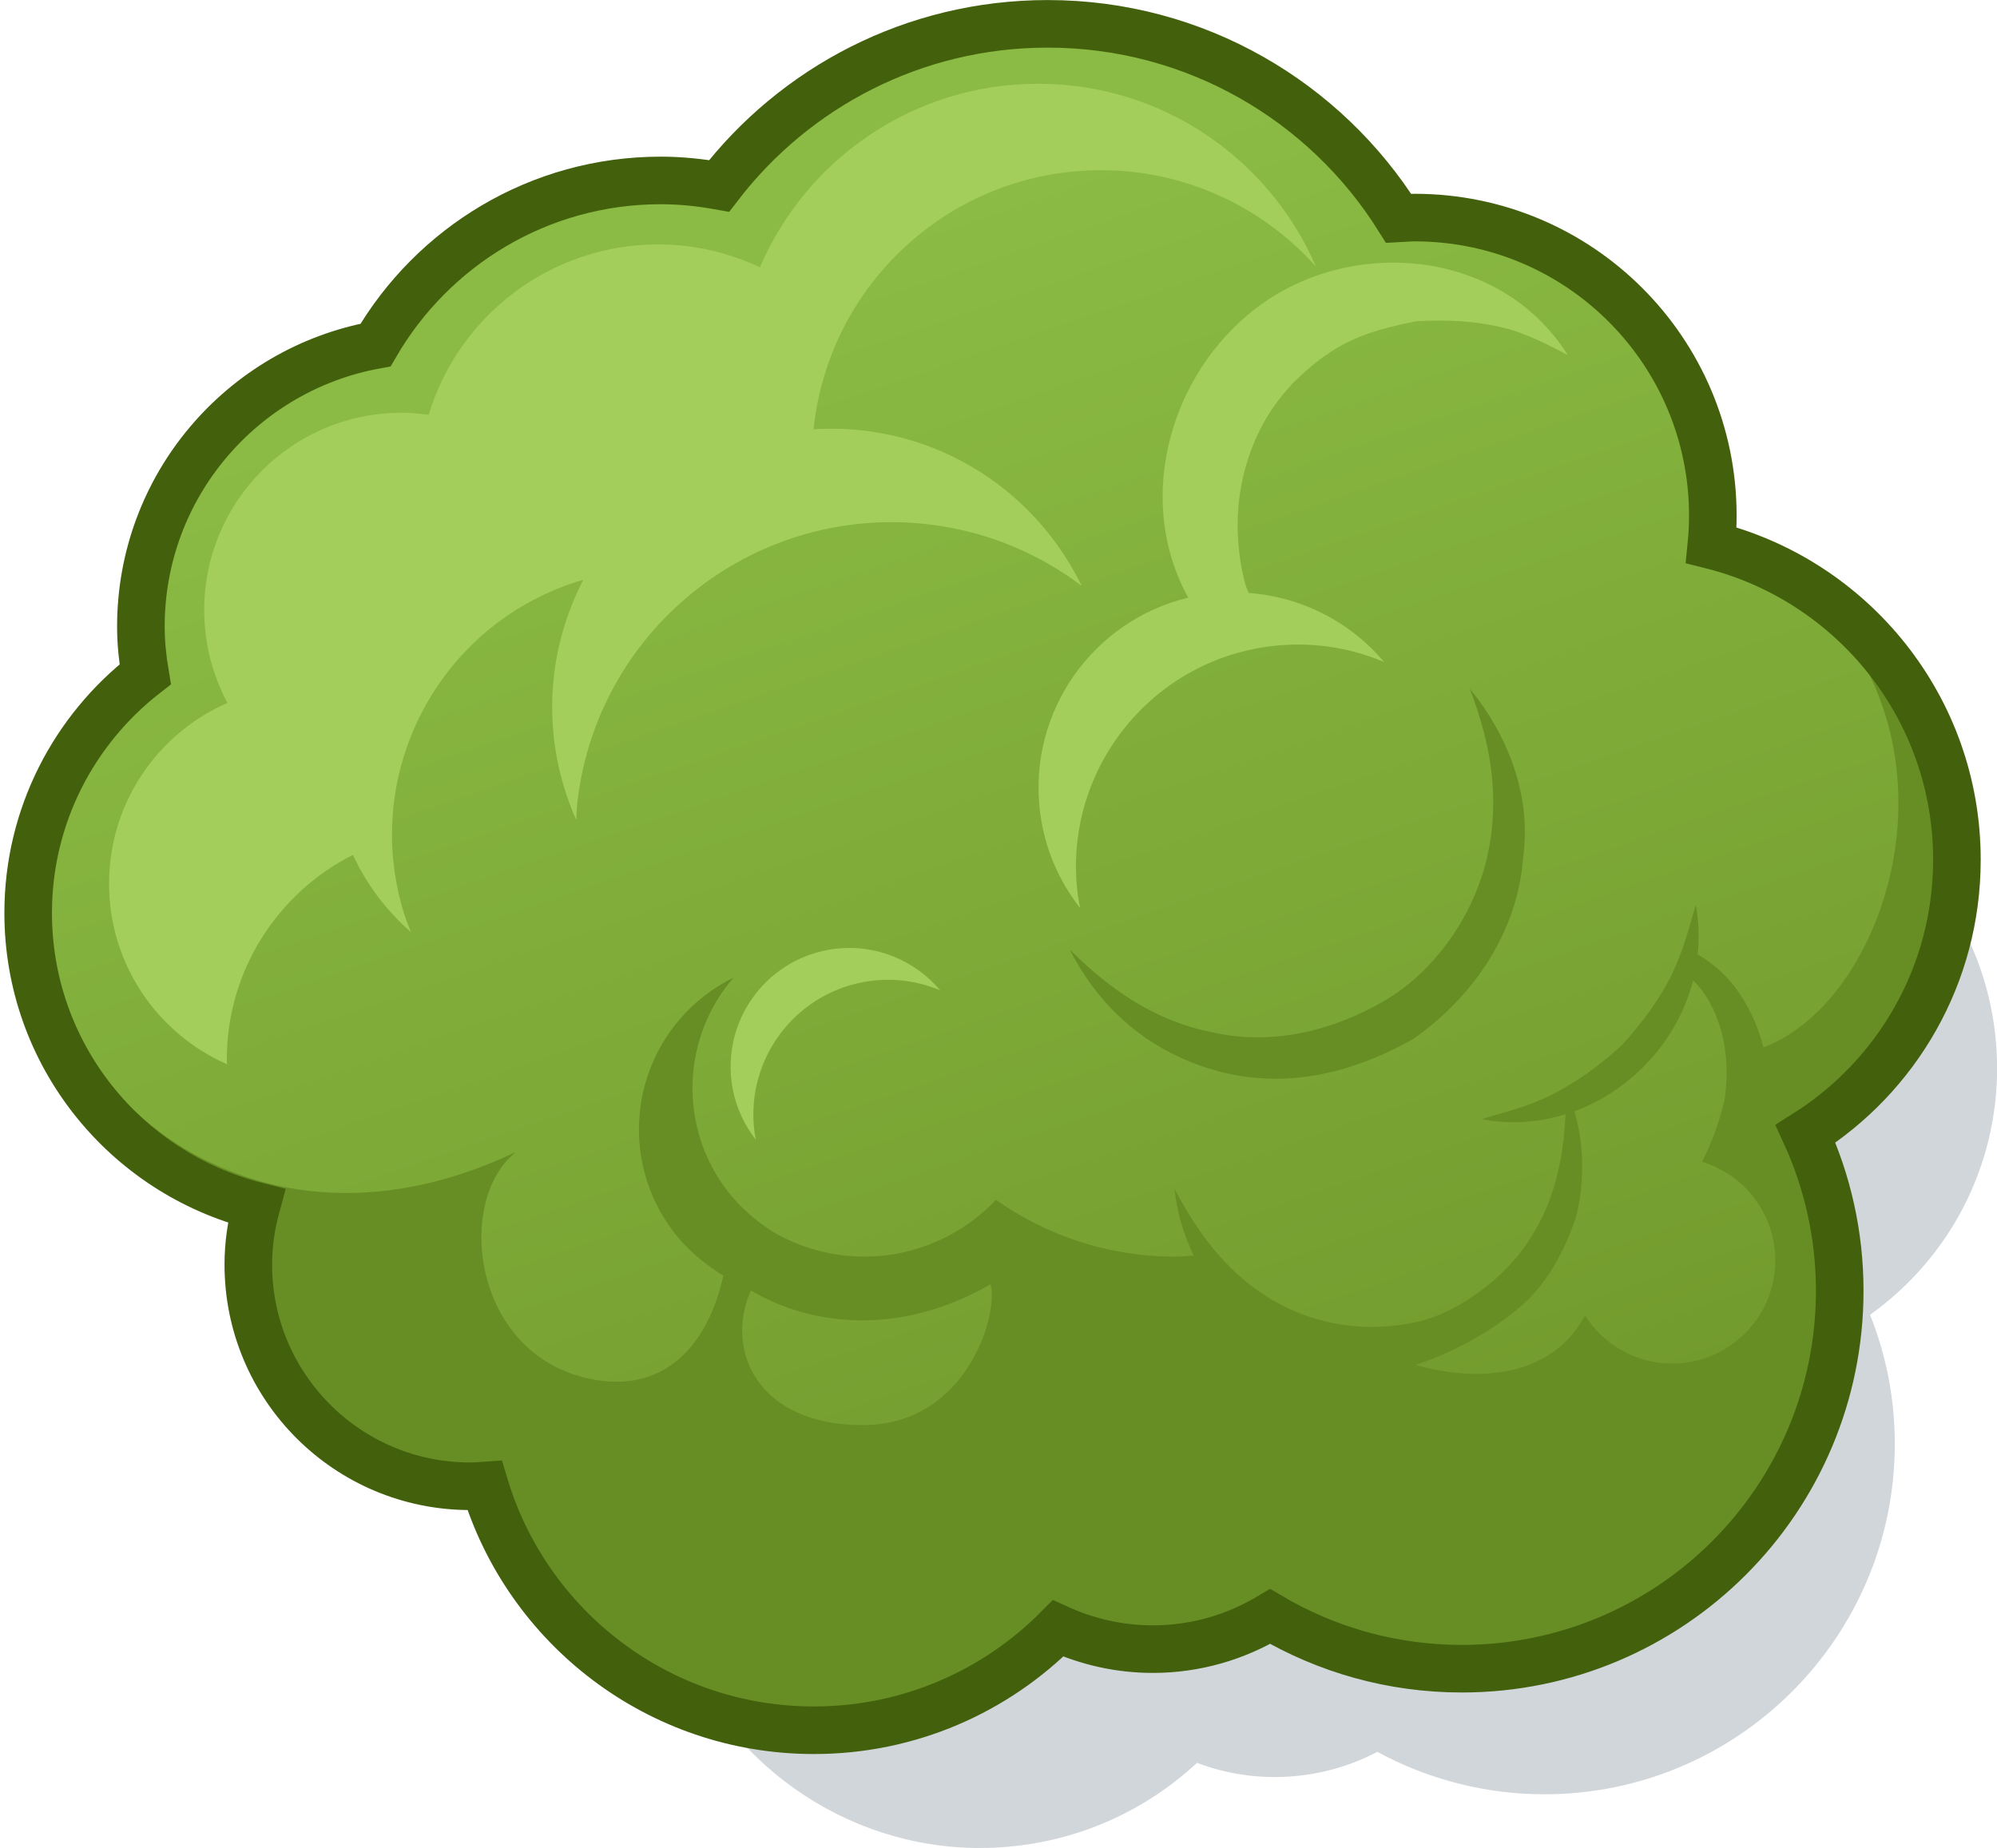
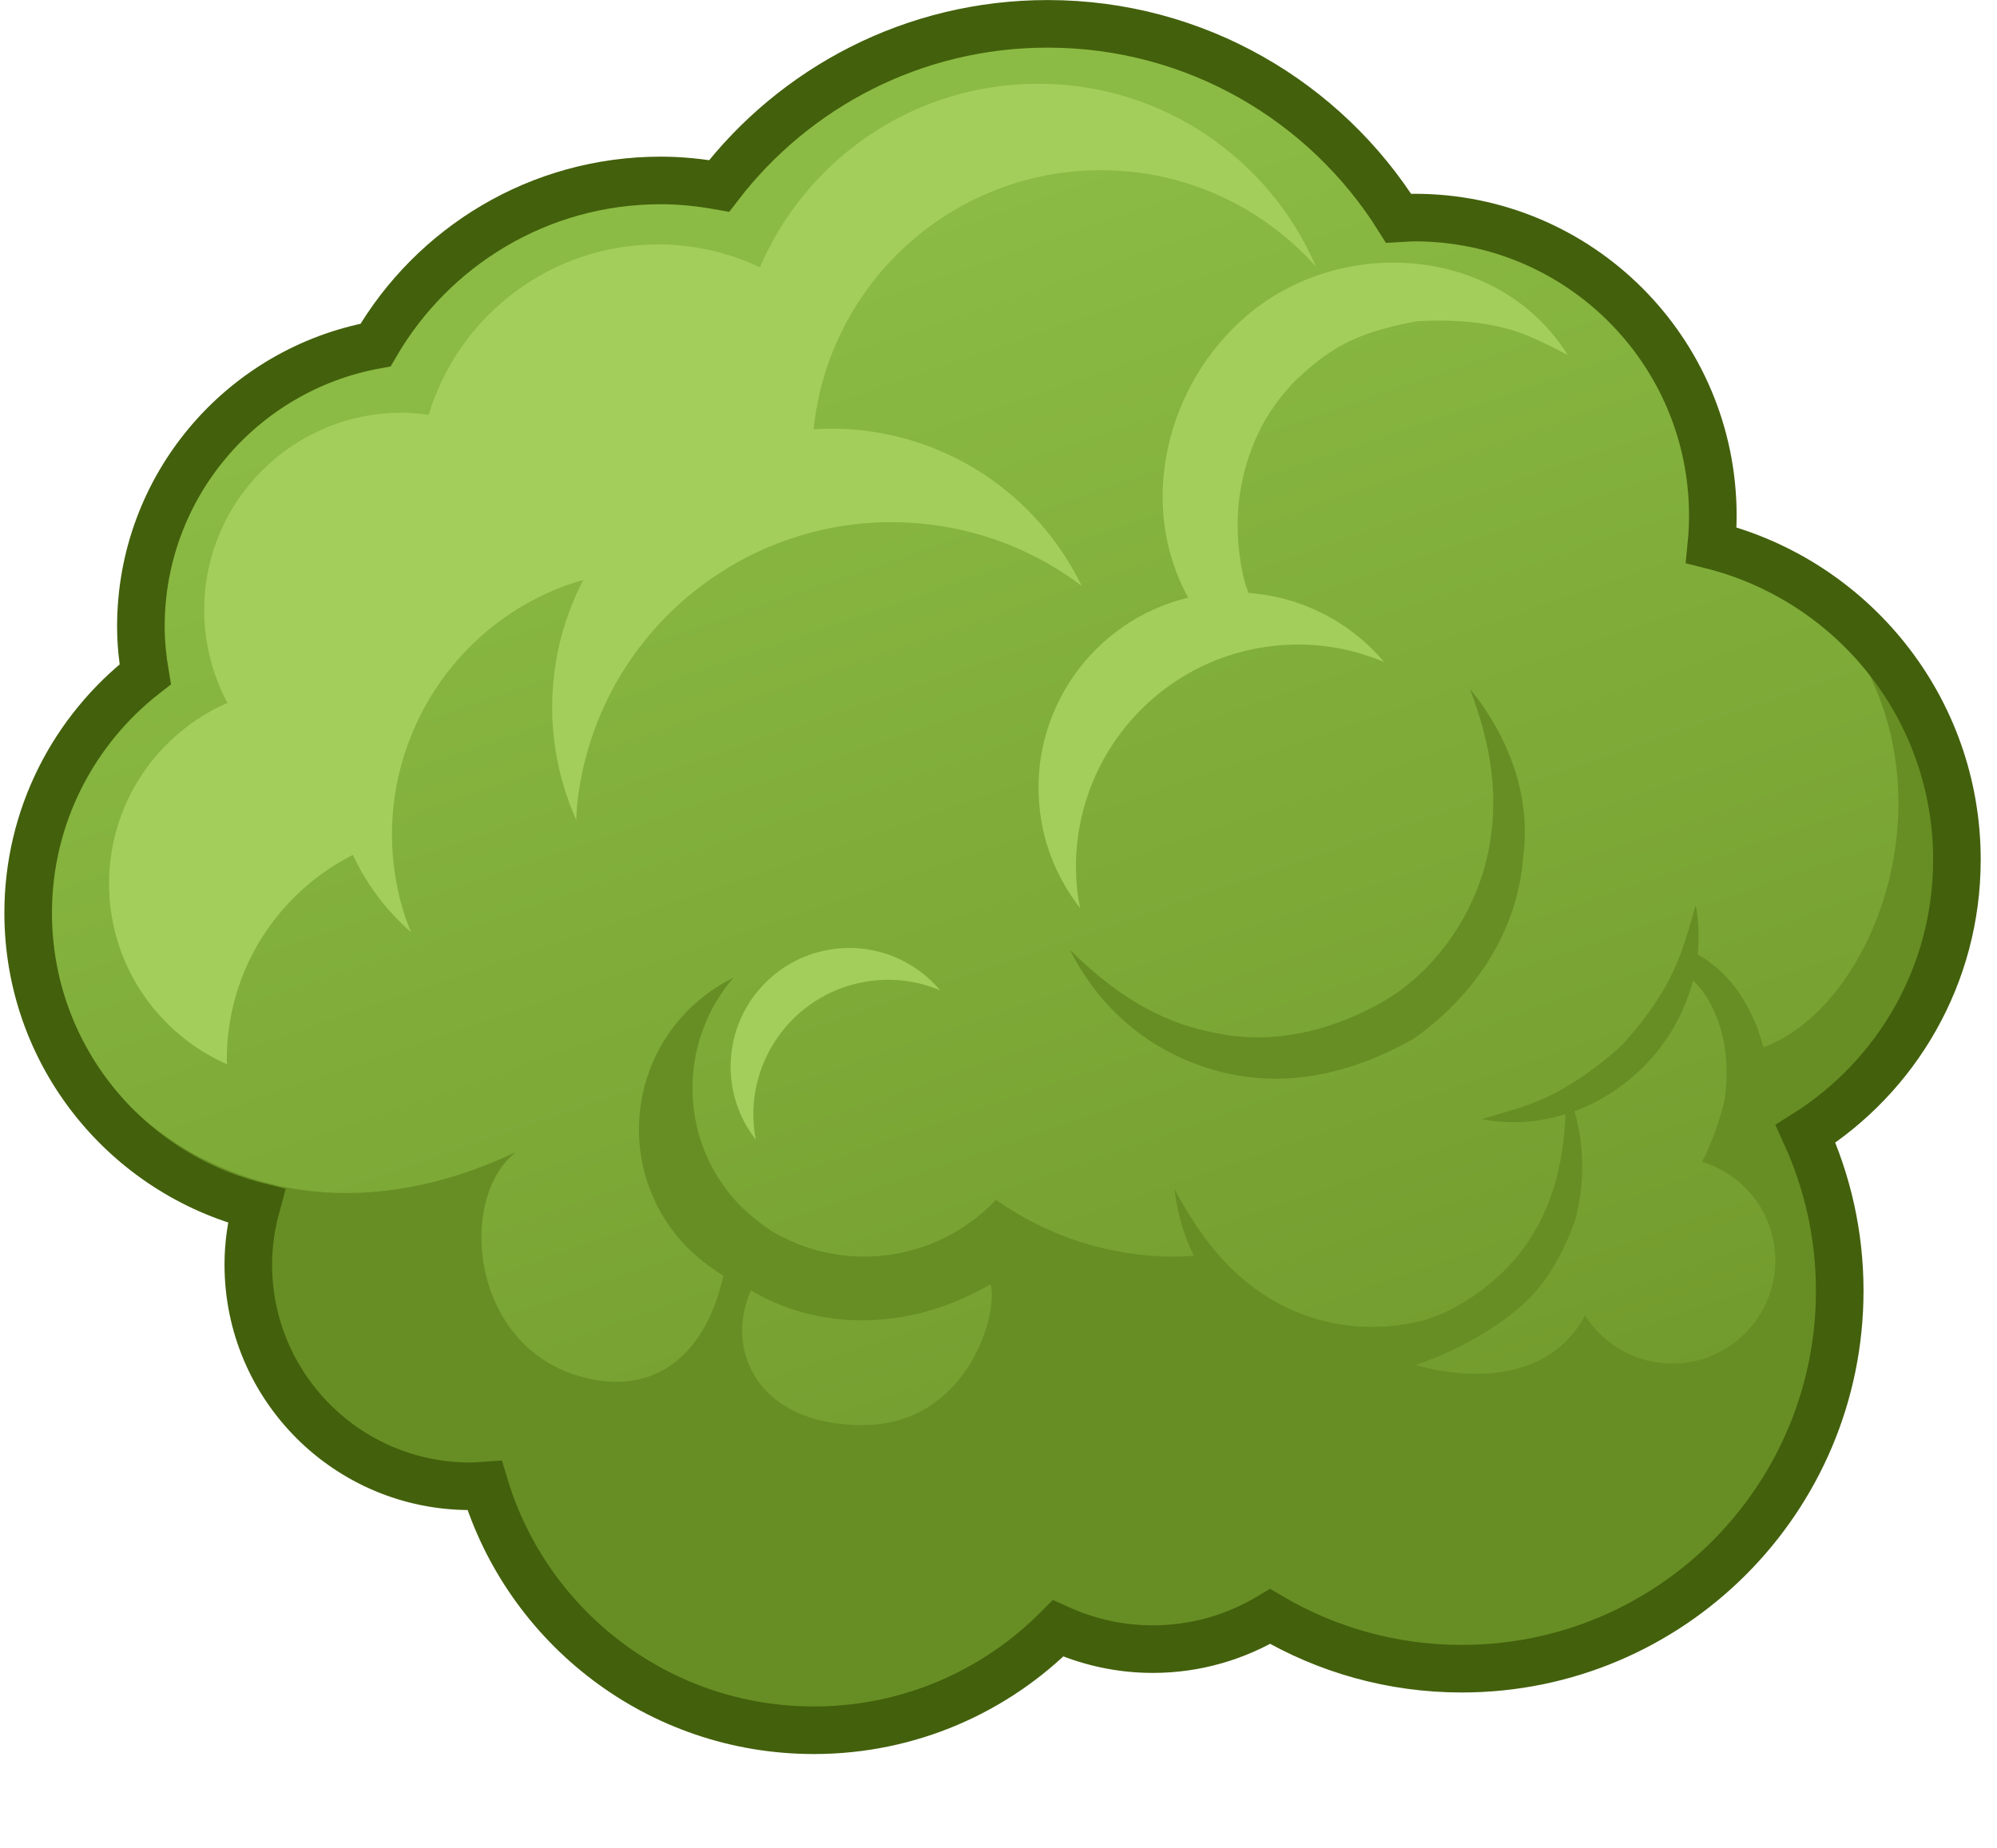
- <svg xmlns="http://www.w3.org/2000/svg" id="Layer_1" xml:space="preserve" version="1.1" viewBox="0 0 125.897 116.525" enable-background="new 0 0 125.897 116.525">
-   <path opacity=".2" d="m125.9 67.35c0-8.421-5.471-15.78-13.432-18.265 0.008-0.22 0.013-0.438 0.013-0.653 0-9.758-7.938-17.696-17.698-17.696-0.066 0-0.132 0.001-0.197 0.003-4.49-6.689-11.904-10.656-19.985-10.656-7.273 0-14.011 3.199-18.608 8.807-0.919-0.132-1.795-0.195-2.658-0.195-6.695 0-12.965 3.507-16.504 9.189-7.791 1.709-13.385 8.615-13.385 16.647 0 0.667 0.047 1.354 0.141 2.083-4.037 3.424-6.337 8.362-6.337 13.666 0 7.785 5.001 14.612 12.309 17.021-0.138 0.773-0.207 1.546-0.207 2.31 0 7.4 5.984 13.432 13.367 13.504 2.843 7.947 10.526 13.414 19.032 13.414 5.135 0 9.971-1.9 13.715-5.369 3.674 1.404 7.873 1.146 11.366-0.693 3.226 1.754 6.852 2.676 10.536 2.676 12.179 0 22.085-9.906 22.085-22.087 0-2.818-0.523-5.553-1.558-8.148 5.04-3.612 8.01-9.346 8.01-15.565z" fill="#183049" />
+ <svg xmlns="http://www.w3.org/2000/svg" id="Layer_1" xml:space="preserve" viewBox="0 0 125.897 116.525" width="100%" version="1.1" enable-background="new 0 0 125.897 116.525" height="100%">
  <linearGradient id="SVGID_1_" y2="97.031" gradientUnits="userSpaceOnUse" x2="76.703" y1="16.745" x1="49.209">
-     <stop stop-color="#8BBB44" offset="0" />
-     <stop stop-color="#729B2D" offset="1" />
+     <stop id="stop6751" stop-color="#8BBB44" offset="0" />
+     <stop id="stop6753" stop-color="#729B2D" offset="1" />
  </linearGradient>
-   <path d="m123.37 54.208c0-9.581-6.593-17.602-15.482-19.831 0.061-0.613 0.094-1.234 0.094-1.863 0-10.38-8.416-18.794-18.795-18.794-0.341 0-0.674 0.033-1.011 0.051-4.61-7.365-12.796-12.268-22.13-12.268-8.438 0-15.938 4.008-20.71 10.219-1.196-0.213-2.421-0.344-3.678-0.344-7.687 0-14.382 4.18-17.983 10.379-8.412 1.54-14.793 8.894-14.793 17.751 0 1.028 0.106 2.03 0.271 3.013-4.482 3.491-7.377 8.926-7.377 15.048 0 8.915 6.123 16.381 14.387 18.476-0.322 1.178-0.509 2.412-0.509 3.693 0 7.723 6.261 13.982 13.982 13.982 0.31 0 0.612-0.026 0.917-0.047 2.682 8.93 10.958 15.432 20.756 15.432 6.021 0 11.468-2.457 15.395-6.42 1.822 0.83 3.84 1.305 5.973 1.305 2.708 0 5.232-0.76 7.398-2.057 3.543 2.088 7.67 3.291 12.08 3.291 13.16 0 23.827-10.671 23.827-23.831 0-3.531-0.774-6.881-2.153-9.896 5.73-3.612 9.54-9.99 9.54-17.275z" fill="url(#SVGID_1_)" />
-   <path d="m16.026 75.946c-0.046 0.006-0.093 0.011-0.14 0.017 0.064 0.018 0.126 0.04 0.19 0.057-0.016-0.026-0.034-0.05-0.05-0.074z" fill="#678E24" />
-   <path d="m123.37 54.208c0-4.383-1.358-8.305-6.025-12.638 5.461 9.668 0.5 22-6.166 24.471-0.2-0.726-0.445-1.44-0.785-2.13-0.521-1.056-1.223-2.084-2.128-2.848-0.138-0.12-0.808-0.671-1.238-0.866 0.104-1.021 0.08-2.068-0.122-3.127-0.434 1.466-0.803 2.914-1.475 4.299-0.827 1.709-1.918 3.137-3.184 4.54-1.111 1.007-2.253 1.894-3.525 2.633-0.003-0.008-0.006-0.017-0.009-0.024v0.029c-0.344 0.2-0.691 0.394-1.058 0.57-1.367 0.659-2.805 1.024-4.252 1.453 1.83 0.354 3.626 0.206 5.29-0.31-0.129 3.193-0.88 6.257-2.949 8.853-1.552 1.945-4.097 3.703-6.256 4.206-3.358 0.8-6.878 0.236-9.786-1.662-2.564-1.676-4.244-4.028-5.658-6.688 0.158 1.494 0.584 2.908 1.213 4.207-0.4 0.025-0.799 0.061-1.206 0.061-4.196 0-8.074-1.332-11.261-3.58-2.09 2.201-5.036 3.58-8.311 3.58-2.156 0-4.164-0.607-5.887-1.643-1.068-0.722-2.008-1.553-2.717-2.473-3.148-4.084-2.876-9.725 0.373-13.477-0.631 0.311-1.24 0.687-1.818 1.132-4.661 3.595-5.525 10.286-1.93 14.948 0.809 1.049 1.883 1.961 3.104 2.72-1.22 5.417-4.72 7.667-9.22 6.292-6.665-2.036-7.542-11.041-3.944-14.02-0.016 0.01-0.03 0.016-0.046 0.025 0.028-0.028 0.06-0.053 0.089-0.082-6.361 3.027-13.334 3.66-19.761 0.379-3.001-1.532-5.646-3.998-7.46-6.823-1.85-2.727-2.645-5.76-3.391-8.914-1.066 7.49 2.771 14.919 9.517 18.418 1.634 0.849 3.358 1.427 5.11 1.76-0.545 0.486-0.851 1.186-0.851 2.257 0 7.723 6.261 13.982 13.982 13.982 0.31 0 0.612-0.026 0.917-0.047 2.682 8.93 10.958 15.432 20.756 15.432 6.021 0 11.468-2.457 15.395-6.42 1.822 0.83 3.84 1.305 5.973 1.305 2.708 0 5.232-0.76 7.398-2.057 3.543 2.088 7.67 3.291 12.08 3.291 13.16 0 23.827-10.671 23.827-23.831 0-3.531-0.774-6.881-2.153-9.896 5.74-3.612 9.55-9.99 9.55-17.275zm-68.943 35.655c-6.595 0.027-8.788-4.658-7.086-8.493 3.506 2.108 9.148 3.044 15.105-0.385 0.53 1.765-1.424 8.851-8.019 8.878zm50.993-3.881c-2.314 0-4.34-1.215-5.495-3.037-0.235 0.431-0.511 0.856-0.864 1.266-3.438 3.978-9.81 1.852-9.81 1.852s3.687-1.096 6.718-3.77c1.785-1.575 2.818-3.858 3.368-5.473 0.556-2.169 0.566-4.489-0.075-6.747 3.63-1.335 6.509-4.485 7.477-8.25 0.559 0.534 0.987 1.198 1.305 1.899 0.813 1.796 0.962 3.77 0.667 5.697-0.344 1.408-0.818 2.707-1.408 3.842 2.672 0.807 4.617 3.285 4.617 6.221 0 3.589-2.92 6.5-6.5 6.5z" fill="#678E24" />
-   <path stroke="#43600C" stroke-width="3" stroke-miterlimit="10" d="m123.37 54.208c0-9.581-6.593-17.602-15.482-19.831 0.061-0.613 0.094-1.234 0.094-1.863 0-10.38-8.416-18.794-18.795-18.794-0.341 0-0.674 0.033-1.011 0.051-4.61-7.365-12.796-12.268-22.13-12.268-8.438 0-15.938 4.008-20.71 10.219-1.196-0.213-2.421-0.344-3.678-0.344-7.687 0-14.382 4.18-17.983 10.379-8.412 1.54-14.793 8.894-14.793 17.751 0 1.028 0.106 2.03 0.271 3.013-4.482 3.491-7.377 8.926-7.377 15.048 0 8.915 6.123 16.381 14.387 18.476-0.322 1.178-0.509 2.412-0.509 3.693 0 7.723 6.261 13.982 13.982 13.982 0.31 0 0.612-0.026 0.917-0.047 2.682 8.93 10.958 15.432 20.756 15.432 6.021 0 11.468-2.457 15.395-6.42 1.822 0.83 3.84 1.305 5.973 1.305 2.708 0 5.232-0.76 7.398-2.057 3.543 2.088 7.67 3.291 12.08 3.291 13.16 0 23.827-10.671 23.827-23.831 0-3.531-0.774-6.881-2.153-9.896 5.73-3.612 9.54-9.99 9.54-17.275z" fill="none" />
-   <path d="m92.654 43.419c2.416 2.941 3.908 6.78 3.369 10.646-0.34 4.702-3.132 8.793-6.918 11.445-3.896 2.197-8.187 3.237-12.604 1.954-4.05-1.177-7.164-3.843-9.054-7.577 2.544 2.519 5.392 4.514 8.979 5.203 3.746 0.863 7.586-0.081 10.84-1.978 3.229-1.882 5.648-5.418 6.479-9.034 0.852-3.715 0.256-7.161-1.091-10.659z" fill="#678E24" />
-   <path d="m65.446 5.281c-7.87 0-14.624 4.771-17.536 11.575-1.949-0.916-4.117-1.443-6.414-1.443-6.828 0-12.594 4.529-14.471 10.745-0.559-0.077-1.125-0.131-1.705-0.131-6.873 0-12.445 5.572-12.445 12.445 0 2.115 0.531 4.105 1.463 5.85-4.391 1.922-7.463 6.301-7.463 11.4 0 5.091 3.061 9.461 7.439 11.389-0.002-0.102-0.016-0.2-0.016-0.302 0-5.642 3.236-10.519 7.948-12.902 0.888 1.905 2.149 3.546 3.663 4.869-0.135-0.342-0.277-0.682-0.393-1.039-2.823-8.801 2.022-18.222 10.822-21.045 0.144-0.046 0.289-0.081 0.434-0.124-0.916 1.78-1.56 3.736-1.824 5.837-0.416 3.287 0.125 6.469 1.376 9.292 0.026-0.438 0.043-0.875 0.099-1.32 1.379-10.932 11.357-18.671 22.287-17.292 3.574 0.45 6.796 1.832 9.479 3.854-2.508-5.161-7.484-8.999-13.604-9.772-1.113-0.141-2.213-0.163-3.294-0.097 0.94-9.178 8.693-16.338 18.119-16.338 5.384 0 10.207 2.35 13.542 6.062-2.927-6.771-9.661-11.513-17.506-11.513z" fill="#A4CE5B" />
-   <path d="m47.557 71.311c-0.569-4.658 2.744-8.896 7.401-9.464 1.523-0.188 2.998 0.047 4.316 0.603-1.574-1.87-4.029-2.937-6.637-2.618-4.104 0.503-7.023 4.236-6.521 8.341 0.172 1.401 0.727 2.658 1.537 3.694-0.033-0.184-0.072-0.367-0.096-0.556z" fill="#A4CE5B" />
-   <path d="m78.613 19.896c-5.085 4.332-6.953 11.916-3.703 17.79-6.012 1.449-10.115 7.2-9.346 13.487 0.281 2.31 1.196 4.382 2.533 6.089-0.057-0.302-0.121-0.603-0.16-0.915-0.938-7.679 4.523-14.662 12.2-15.601 2.511-0.308 4.941 0.078 7.116 0.994-2.104-2.499-5.168-4.103-8.541-4.35-0.051-0.158-0.146-0.342-0.207-0.568-0.249-0.911-0.392-1.881-0.453-2.821-0.147-2.285 0.281-4.578 1.258-6.65 0.467-0.988 1.081-1.926 1.803-2.747 0.035-0.04 0.523-0.57 0.255-0.316 0.774-0.743 1.54-1.464 2.445-2.046 1.676-1.136 3.538-1.6 5.487-1.988 1.913-0.096 3.641-0.041 5.51 0.419 1.43 0.352 2.724 1.046 4.023 1.71-4.326-6.887-14.226-7.596-20.22-2.487z" fill="#A4CE5B" />
+   <path id="path6755" fill="url(#SVGID_1_)" d="m123.37 54.208c0-9.581-6.593-17.602-15.482-19.831 0.061-0.613 0.094-1.234 0.094-1.863 0-10.38-8.416-18.794-18.795-18.794-0.341 0-0.674 0.033-1.011 0.051-4.61-7.365-12.796-12.268-22.13-12.268-8.438 0-15.938 4.008-20.71 10.219-1.196-0.213-2.421-0.344-3.678-0.344-7.687 0-14.382 4.18-17.983 10.379-8.412 1.54-14.793 8.894-14.793 17.751 0 1.028 0.106 2.03 0.271 3.013-4.482 3.491-7.377 8.926-7.377 15.048 0 8.915 6.123 16.381 14.387 18.476-0.322 1.178-0.509 2.412-0.509 3.693 0 7.723 6.261 13.982 13.982 13.982 0.31 0 0.612-0.026 0.917-0.047 2.682 8.93 10.958 15.432 20.756 15.432 6.021 0 11.468-2.457 15.395-6.42 1.822 0.83 3.84 1.305 5.973 1.305 2.708 0 5.232-0.76 7.398-2.057 3.543 2.088 7.67 3.291 12.08 3.291 13.16 0 23.827-10.671 23.827-23.831 0-3.531-0.774-6.881-2.153-9.896 5.73-3.612 9.54-9.99 9.54-17.275z" />
+   <path id="path6757" fill="#678E24" d="m16.026 75.946c-0.046 0.006-0.093 0.011-0.14 0.017 0.064 0.018 0.126 0.04 0.19 0.057-0.016-0.026-0.034-0.05-0.05-0.074z" />
+   <path id="path6759" fill="#678E24" d="m123.37 54.208c0-4.383-1.358-8.305-6.025-12.638 5.461 9.668 0.5 22-6.166 24.471-0.2-0.726-0.445-1.44-0.785-2.13-0.521-1.056-1.223-2.084-2.128-2.848-0.138-0.12-0.808-0.671-1.238-0.866 0.104-1.021 0.08-2.068-0.122-3.127-0.434 1.466-0.803 2.914-1.475 4.299-0.827 1.709-1.918 3.137-3.184 4.54-1.111 1.007-2.253 1.894-3.525 2.633-0.003-0.008-0.006-0.017-0.009-0.024v0.029c-0.344 0.2-0.691 0.394-1.058 0.57-1.367 0.659-2.805 1.024-4.252 1.453 1.83 0.354 3.626 0.206 5.29-0.31-0.129 3.193-0.88 6.257-2.949 8.853-1.552 1.945-4.097 3.703-6.256 4.206-3.358 0.8-6.878 0.236-9.786-1.662-2.564-1.676-4.244-4.028-5.658-6.688 0.158 1.494 0.584 2.908 1.213 4.207-0.4 0.025-0.799 0.061-1.206 0.061-4.196 0-8.074-1.332-11.261-3.58-2.09 2.201-5.036 3.58-8.311 3.58-2.156 0-4.164-0.607-5.887-1.643-1.068-0.722-2.008-1.553-2.717-2.473-3.148-4.084-2.876-9.725 0.373-13.477-0.631 0.311-1.24 0.687-1.818 1.132-4.661 3.595-5.525 10.286-1.93 14.948 0.809 1.049 1.883 1.961 3.104 2.72-1.22 5.417-4.72 7.667-9.22 6.292-6.665-2.036-7.542-11.041-3.944-14.02-0.016 0.01-0.03 0.016-0.046 0.025 0.028-0.028 0.06-0.053 0.089-0.082-6.361 3.027-13.334 3.66-19.761 0.379-3.001-1.532-5.646-3.998-7.46-6.823-1.85-2.727-2.645-5.76-3.391-8.914-1.066 7.49 2.771 14.919 9.517 18.418 1.634 0.849 3.358 1.427 5.11 1.76-0.545 0.486-0.851 1.186-0.851 2.257 0 7.723 6.261 13.982 13.982 13.982 0.31 0 0.612-0.026 0.917-0.047 2.682 8.93 10.958 15.432 20.756 15.432 6.021 0 11.468-2.457 15.395-6.42 1.822 0.83 3.84 1.305 5.973 1.305 2.708 0 5.232-0.76 7.398-2.057 3.543 2.088 7.67 3.291 12.08 3.291 13.16 0 23.827-10.671 23.827-23.831 0-3.531-0.774-6.881-2.153-9.896 5.74-3.612 9.55-9.99 9.55-17.275zm-68.943 35.655c-6.595 0.027-8.788-4.658-7.086-8.493 3.506 2.108 9.148 3.044 15.105-0.385 0.53 1.765-1.424 8.851-8.019 8.878zm50.993-3.881c-2.314 0-4.34-1.215-5.495-3.037-0.235 0.431-0.511 0.856-0.864 1.266-3.438 3.978-9.81 1.852-9.81 1.852s3.687-1.096 6.718-3.77c1.785-1.575 2.818-3.858 3.368-5.473 0.556-2.169 0.566-4.489-0.075-6.747 3.63-1.335 6.509-4.485 7.477-8.25 0.559 0.534 0.987 1.198 1.305 1.899 0.813 1.796 0.962 3.77 0.667 5.697-0.344 1.408-0.818 2.707-1.408 3.842 2.672 0.807 4.617 3.285 4.617 6.221 0 3.589-2.92 6.5-6.5 6.5z" />
+   <path id="path6761" d="m123.37 54.208c0-9.581-6.593-17.602-15.482-19.831 0.061-0.613 0.094-1.234 0.094-1.863 0-10.38-8.416-18.794-18.795-18.794-0.341 0-0.674 0.033-1.011 0.051-4.61-7.365-12.796-12.268-22.13-12.268-8.438 0-15.938 4.008-20.71 10.219-1.196-0.213-2.421-0.344-3.678-0.344-7.687 0-14.382 4.18-17.983 10.379-8.412 1.54-14.793 8.894-14.793 17.751 0 1.028 0.106 2.03 0.271 3.013-4.482 3.491-7.377 8.926-7.377 15.048 0 8.915 6.123 16.381 14.387 18.476-0.322 1.178-0.509 2.412-0.509 3.693 0 7.723 6.261 13.982 13.982 13.982 0.31 0 0.612-0.026 0.917-0.047 2.682 8.93 10.958 15.432 20.756 15.432 6.021 0 11.468-2.457 15.395-6.42 1.822 0.83 3.84 1.305 5.973 1.305 2.708 0 5.232-0.76 7.398-2.057 3.543 2.088 7.67 3.291 12.08 3.291 13.16 0 23.827-10.671 23.827-23.831 0-3.531-0.774-6.881-2.153-9.896 5.73-3.612 9.54-9.99 9.54-17.275z" stroke="#43600C" stroke-miterlimit="10" stroke-width="3" fill="none" />
+   <path id="path6763" fill="#678E24" d="m92.654 43.419c2.416 2.941 3.908 6.78 3.369 10.646-0.34 4.702-3.132 8.793-6.918 11.445-3.896 2.197-8.187 3.237-12.604 1.954-4.05-1.177-7.164-3.843-9.054-7.577 2.544 2.519 5.392 4.514 8.979 5.203 3.746 0.863 7.586-0.081 10.84-1.978 3.229-1.882 5.648-5.418 6.479-9.034 0.852-3.715 0.256-7.161-1.091-10.659z" />
+   <path id="path6765" fill="#A4CE5B" d="m65.446 5.281c-7.87 0-14.624 4.771-17.536 11.575-1.949-0.916-4.117-1.443-6.414-1.443-6.828 0-12.594 4.529-14.471 10.745-0.559-0.077-1.125-0.131-1.705-0.131-6.873 0-12.445 5.572-12.445 12.445 0 2.115 0.531 4.105 1.463 5.85-4.391 1.922-7.463 6.301-7.463 11.4 0 5.091 3.061 9.461 7.439 11.389-0.002-0.102-0.016-0.2-0.016-0.302 0-5.642 3.236-10.519 7.948-12.902 0.888 1.905 2.149 3.546 3.663 4.869-0.135-0.342-0.277-0.682-0.393-1.039-2.823-8.801 2.022-18.222 10.822-21.045 0.144-0.046 0.289-0.081 0.434-0.124-0.916 1.78-1.56 3.736-1.824 5.837-0.416 3.287 0.125 6.469 1.376 9.292 0.026-0.438 0.043-0.875 0.099-1.32 1.379-10.932 11.357-18.671 22.287-17.292 3.574 0.45 6.796 1.832 9.479 3.854-2.508-5.161-7.484-8.999-13.604-9.772-1.113-0.141-2.213-0.163-3.294-0.097 0.94-9.178 8.693-16.338 18.119-16.338 5.384 0 10.207 2.35 13.542 6.062-2.927-6.771-9.661-11.513-17.506-11.513z" />
+   <path id="path6767" fill="#A4CE5B" d="m47.557 71.311c-0.569-4.658 2.744-8.896 7.401-9.464 1.523-0.188 2.998 0.047 4.316 0.603-1.574-1.87-4.029-2.937-6.637-2.618-4.104 0.503-7.023 4.236-6.521 8.341 0.172 1.401 0.727 2.658 1.537 3.694-0.033-0.184-0.072-0.367-0.096-0.556z" />
+   <path id="path6769" fill="#A4CE5B" d="m78.613 19.896c-5.085 4.332-6.953 11.916-3.703 17.79-6.012 1.449-10.115 7.2-9.346 13.487 0.281 2.31 1.196 4.382 2.533 6.089-0.057-0.302-0.121-0.603-0.16-0.915-0.938-7.679 4.523-14.662 12.2-15.601 2.511-0.308 4.941 0.078 7.116 0.994-2.104-2.499-5.168-4.103-8.541-4.35-0.051-0.158-0.146-0.342-0.207-0.568-0.249-0.911-0.392-1.881-0.453-2.821-0.147-2.285 0.281-4.578 1.258-6.65 0.467-0.988 1.081-1.926 1.803-2.747 0.035-0.04 0.523-0.57 0.255-0.316 0.774-0.743 1.54-1.464 2.445-2.046 1.676-1.136 3.538-1.6 5.487-1.988 1.913-0.096 3.641-0.041 5.51 0.419 1.43 0.352 2.724 1.046 4.023 1.71-4.326-6.887-14.226-7.596-20.22-2.487z" />
</svg>
